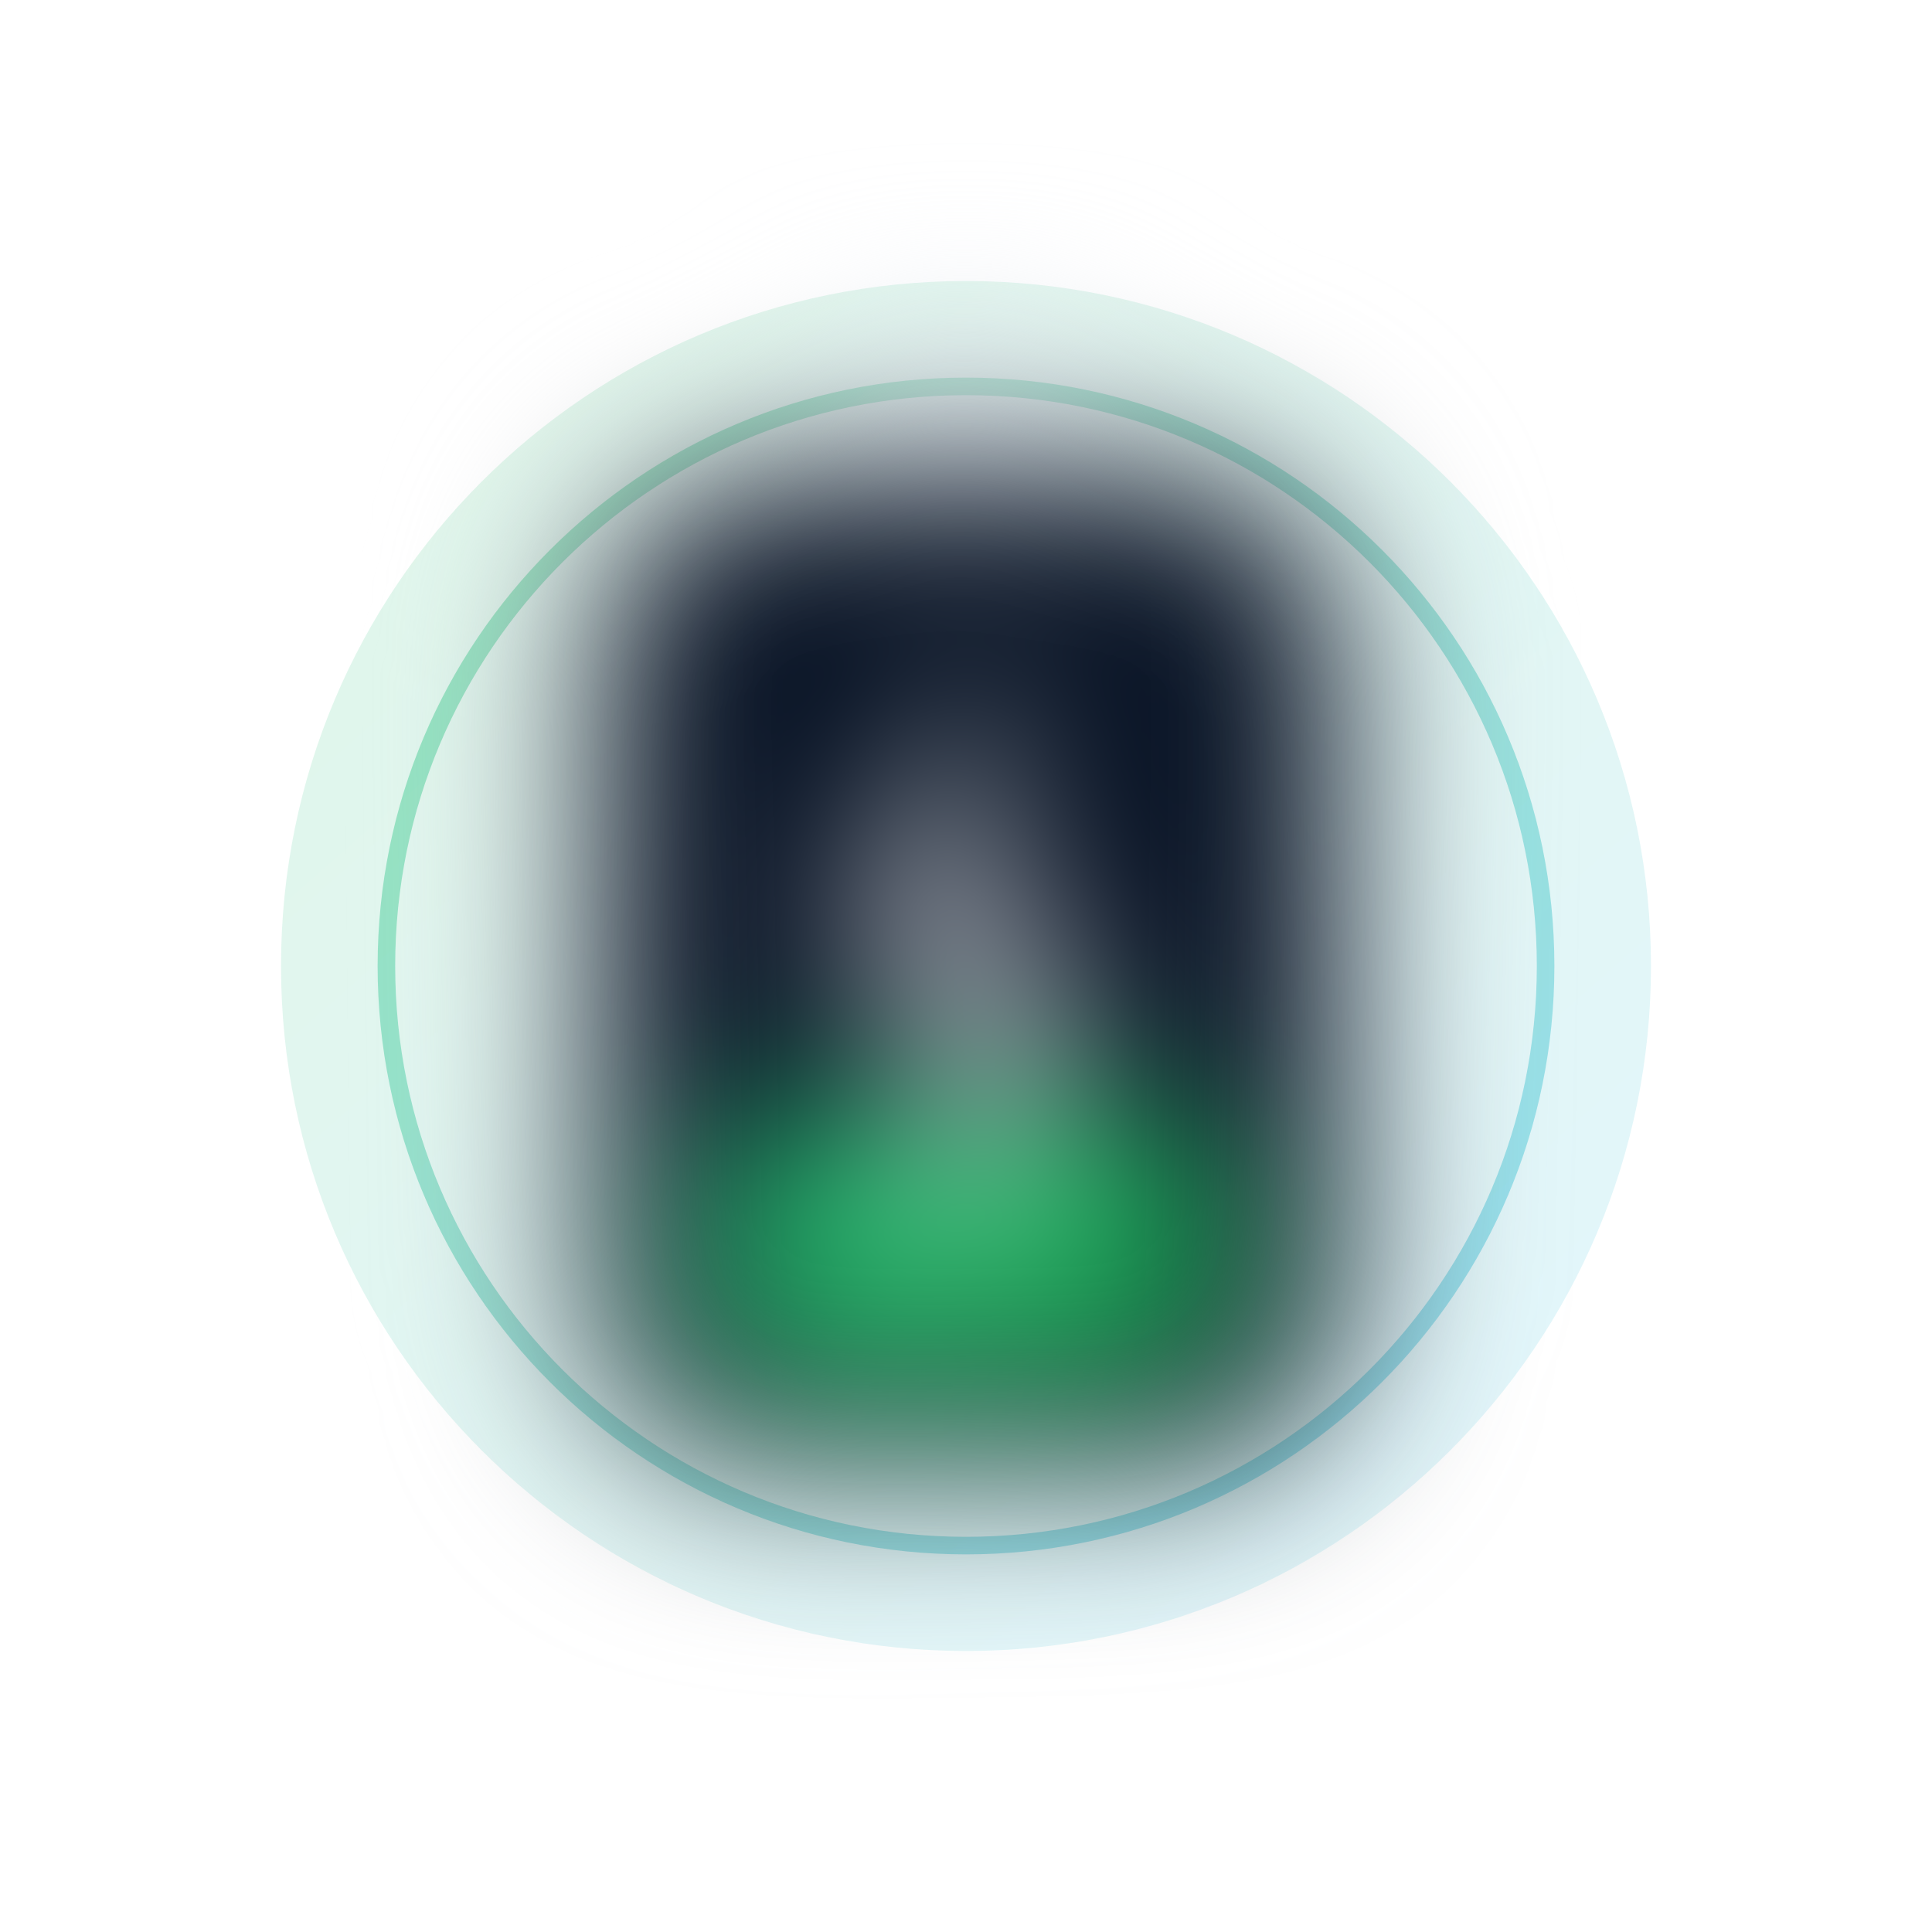
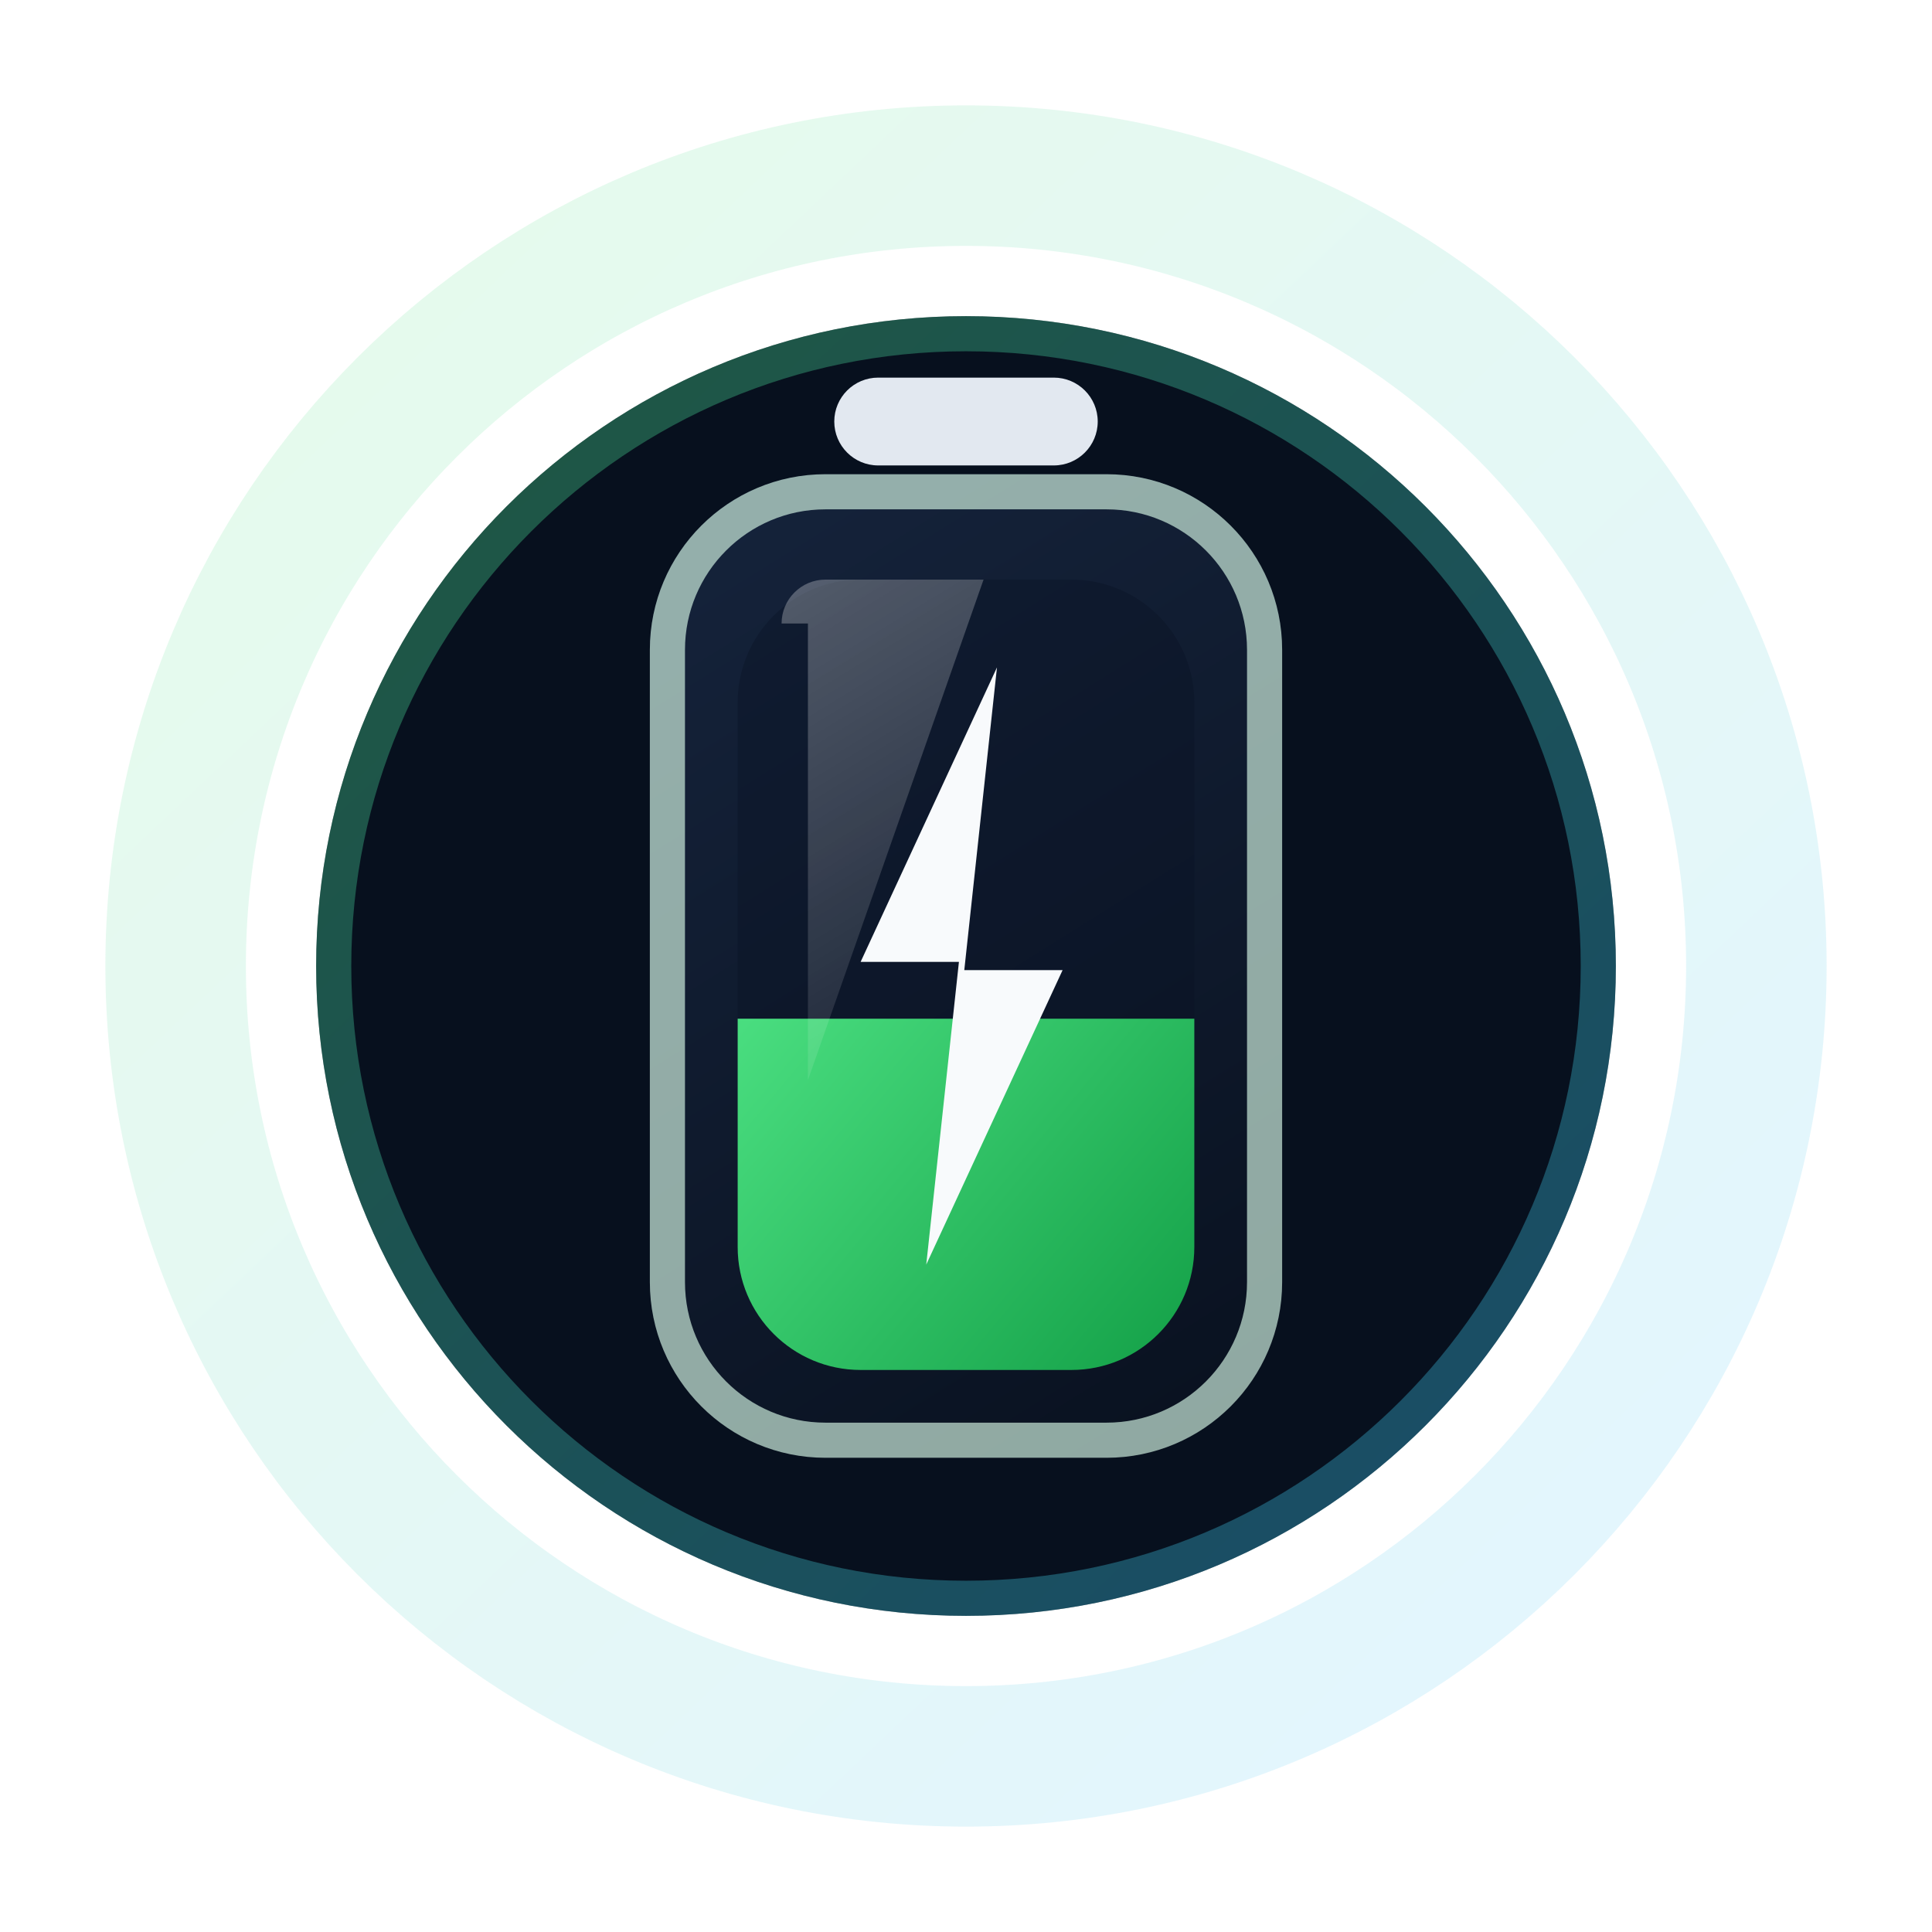
<svg xmlns="http://www.w3.org/2000/svg" width="220" height="220" viewBox="0 0 220 220" fill="none">
  <defs>
-     <linearGradient id="bg" x1="36" y1="28" x2="184" y2="196" gradientUnits="userSpaceOnUse">
-       <stop stop-color="#22C55E" />
+     <linearGradient id="ring" x1="42" y1="36" x2="182" y2="184" gradientUnits="userSpaceOnUse">
+       <stop stop-color="#4ADE80" />
      <stop offset="1" stop-color="#38BDF8" />
    </linearGradient>
-     <linearGradient id="glass" x1="68" y1="52" x2="151" y2="164" gradientUnits="userSpaceOnUse">
-       <stop stop-color="white" stop-opacity="0.95" />
-       <stop offset="1" stop-color="white" stop-opacity="0.18" />
+     <linearGradient id="body" x1="78" y1="58" x2="144" y2="164" gradientUnits="userSpaceOnUse">
+       <stop stop-color="#15233B" />
+       <stop offset="1" stop-color="#09111F" />
    </linearGradient>
-     <linearGradient id="charge" x1="90" y1="82" x2="134" y2="158" gradientUnits="userSpaceOnUse">
-       <stop stop-color="#34D399" />
+     <linearGradient id="screen" x1="84" y1="70" x2="138" y2="156" gradientUnits="userSpaceOnUse">
+       <stop stop-color="#0F1B30" />
+       <stop offset="1" stop-color="#0A1222" />
+     </linearGradient>
+     <linearGradient id="charge" x1="87" y1="112" x2="135" y2="152" gradientUnits="userSpaceOnUse">
+       <stop stop-color="#4ADE80" />
      <stop offset="1" stop-color="#16A34A" />
    </linearGradient>
-     <filter id="glow" x="0" y="0" width="220" height="220" filterUnits="userSpaceOnUse" color-interpolation-filters="sRGB">
-       <feFlood flood-opacity="0" result="BackgroundImageFix" />
-       <feBlend mode="normal" in="SourceGraphic" in2="BackgroundImageFix" result="shape" />
-       <feGaussianBlur stdDeviation="10" result="effect1_foregroundBlur_1_2" />
-     </filter>
+     <linearGradient id="shine" x1="88" y1="67" x2="127" y2="131" gradientUnits="userSpaceOnUse">
+       <stop stop-color="white" stop-opacity="0.28" />
+       <stop offset="1" stop-color="white" stop-opacity="0" />
+     </linearGradient>
  </defs>
-   <circle cx="110" cy="110" r="78" fill="url(#bg)" fill-opacity="0.14" />
-   <circle cx="110" cy="110" r="66" stroke="url(#bg)" stroke-opacity="0.42" stroke-width="2" />
-   <g filter="url(#glow)">
-     <rect x="66" y="52" width="88" height="116" rx="22" fill="#071224" />
-     <rect x="66" y="52" width="88" height="116" rx="22" stroke="url(#glass)" stroke-width="6" />
-     <rect x="94" y="40" width="32" height="10" rx="5" fill="#E2E8F0" />
-     <path d="M80 138C80 131.373 85.373 126 92 126H128C134.627 126 140 131.373 140 138V146C140 152.627 134.627 158 128 158H92C85.373 158 80 152.627 80 146V138Z" fill="url(#charge)" />
-     <path d="M114.202 73L96 111.43H109.907L105.798 147L124 108.57H110.093L114.202 73Z" fill="#F8FAFC" />
-   </g>
+   <circle cx="110" cy="110" r="74" fill="#07101E" />
+   <circle cx="110" cy="110" r="72" stroke="url(#ring)" stroke-opacity="0.35" stroke-width="4" />
+   <circle cx="110" cy="110" r="90" stroke="url(#ring)" stroke-opacity="0.14" stroke-width="16" />
+   <rect x="74" y="54" width="72" height="112" rx="20" fill="url(#body)" />
+   <rect x="76" y="56" width="68" height="108" rx="18" stroke="#D9FBE8" stroke-opacity="0.65" stroke-width="4" />
+   <rect x="95" y="43" width="30" height="10" rx="5" fill="#E2E8F0" />
+   <rect x="84" y="66" width="52" height="90" rx="14" fill="url(#screen)" />
+   <path d="M84 116H136V142C136 149.732 129.732 156 122 156H98C90.268 156 84 149.732 84 142V116Z" fill="url(#charge)" />
+   <path d="M89 71C89 68.239 91.239 66 94 66H112L92 123V71H89Z" fill="url(#shine)" />
+   <path d="M113.527 76L98 109.532H109.195L105.473 144L121 110.468H109.805L113.527 76Z" fill="#F8FAFC" />
</svg>
